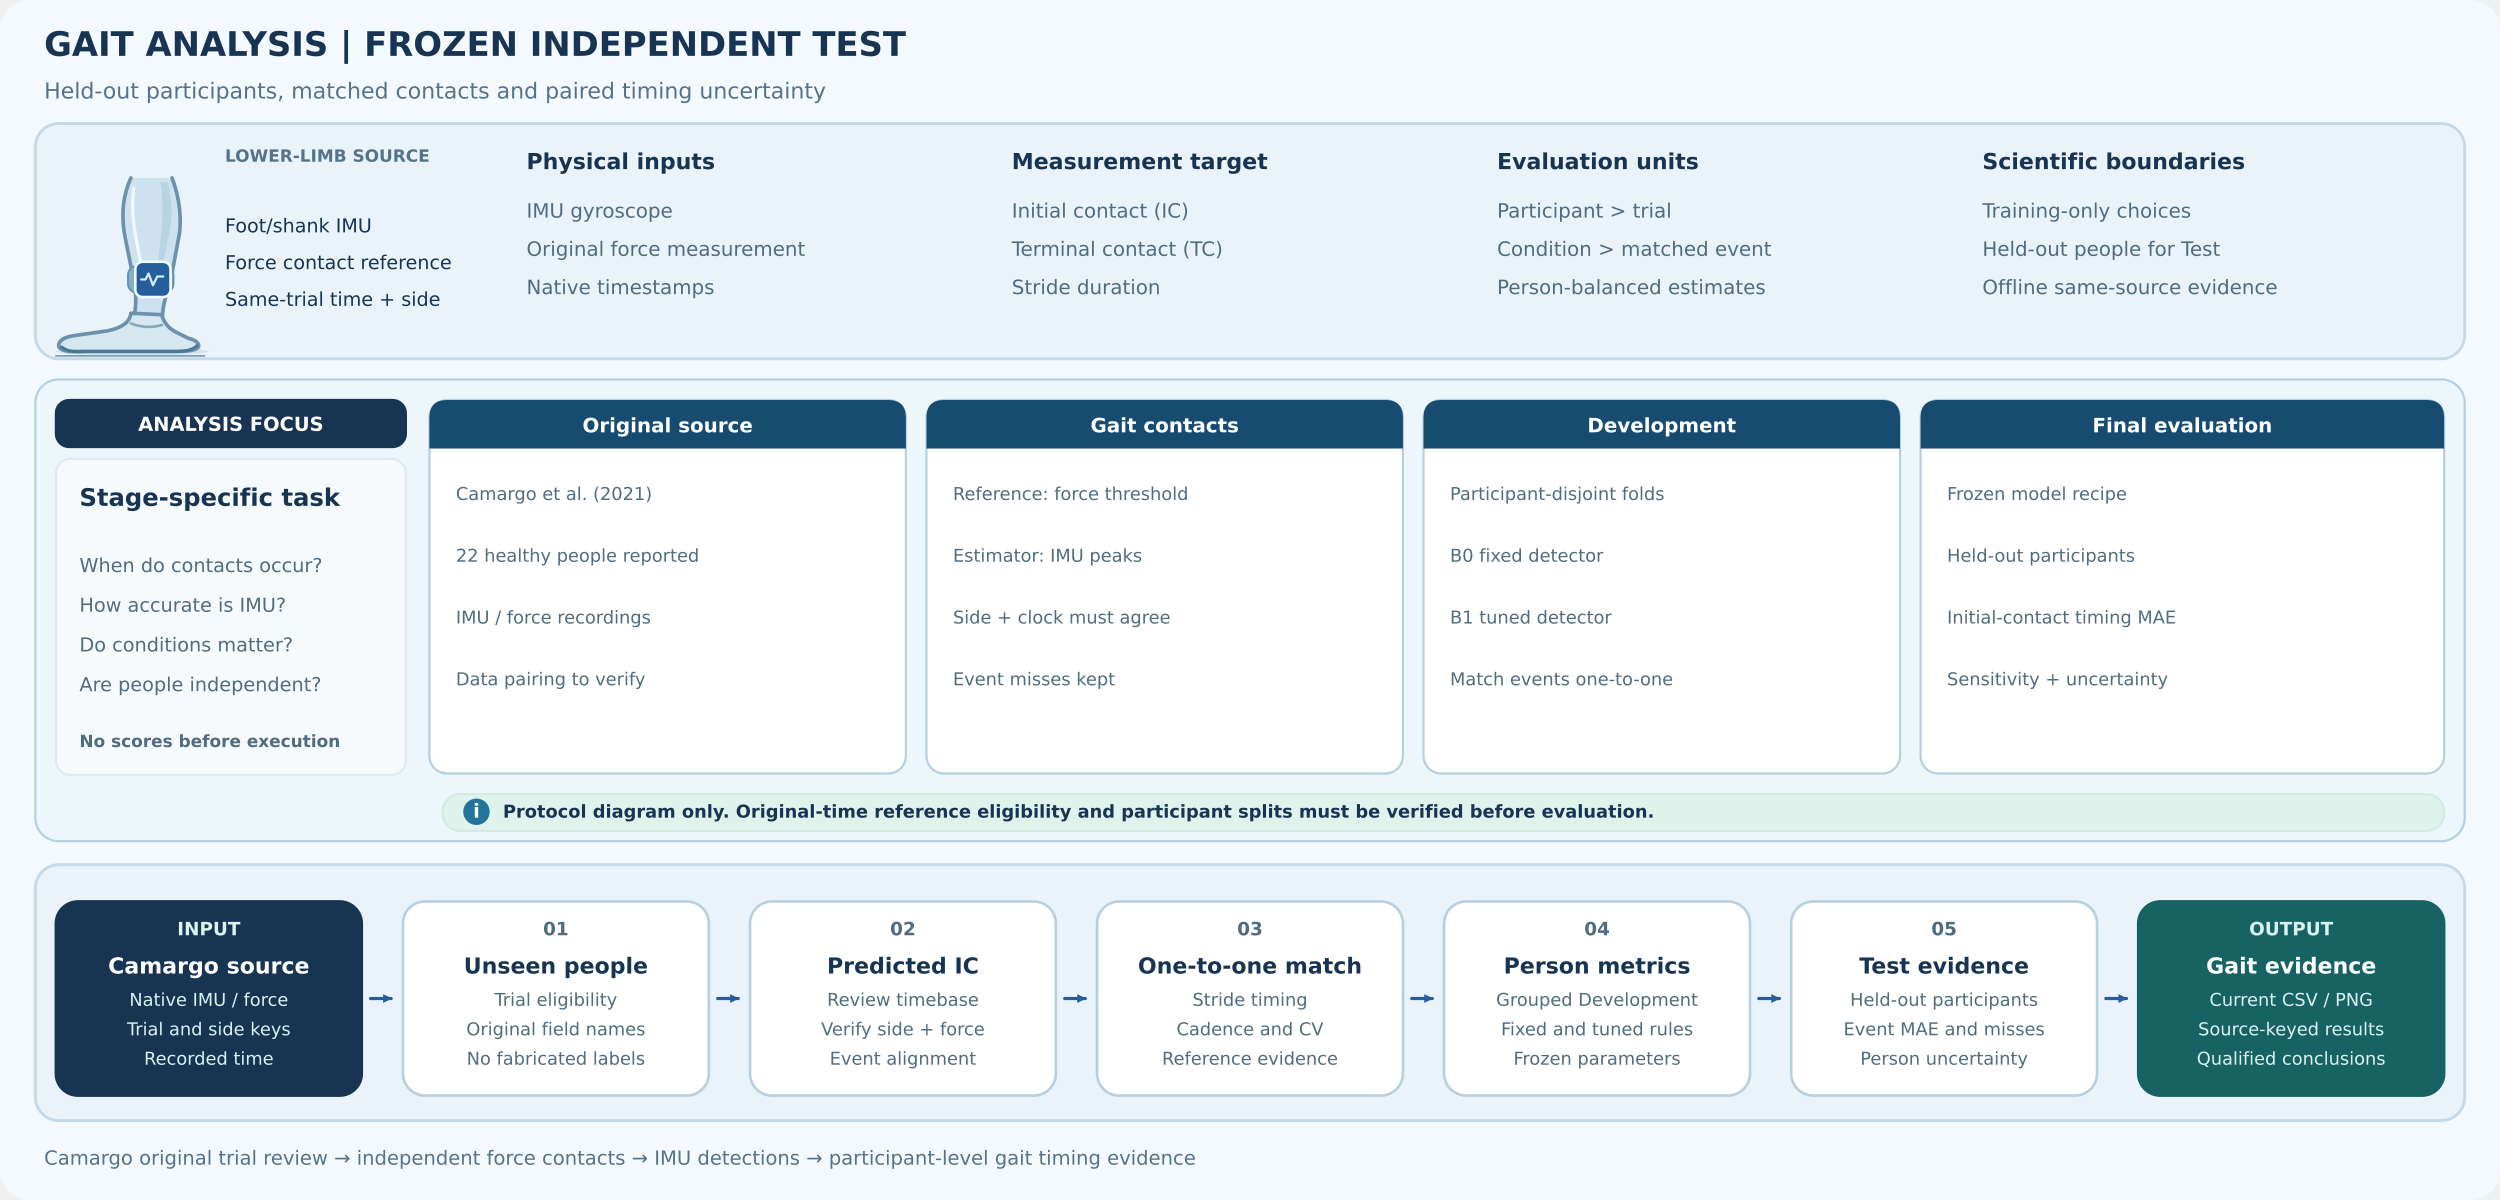
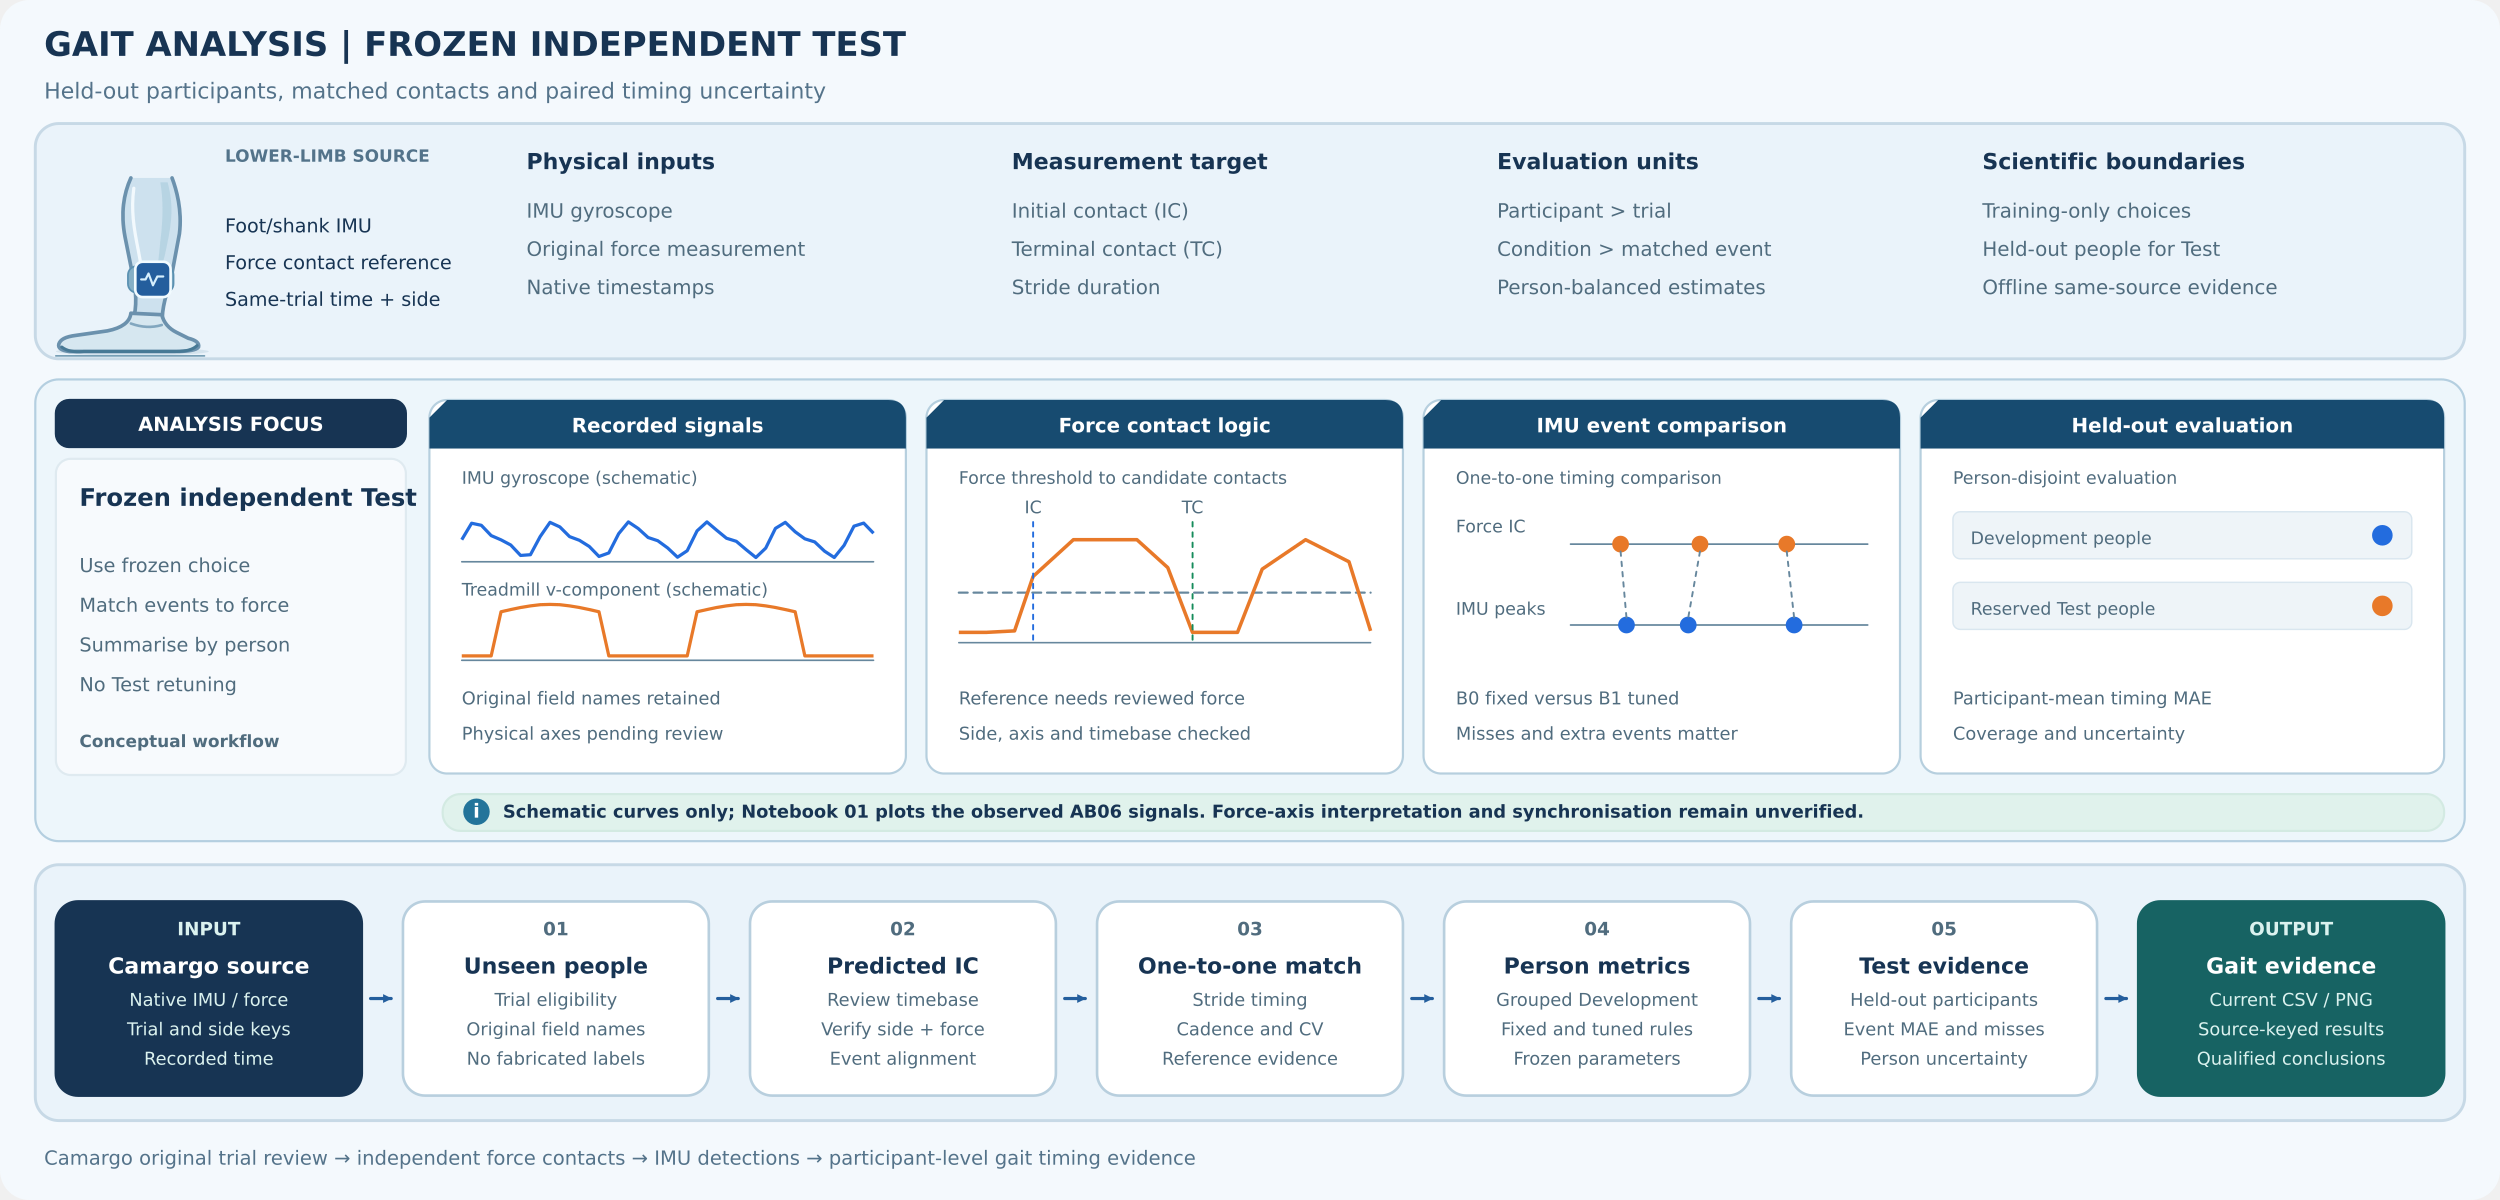
<svg xmlns="http://www.w3.org/2000/svg" width="1700" height="816" viewBox="0 0 1700 816" role="img" aria-labelledby="figure-title figure-desc">
  <defs>
    <marker id="arr" markerUnits="userSpaceOnUse" markerWidth="6" markerHeight="6" refX="5.5" refY="3" orient="auto">
      <path d="M0 0 L6 3 L0 6 Z" fill="#245E9D" />
    </marker>
    <style>
text{font-family:'DejaVu Sans',Arial,sans-serif}
.figure-title{font-size:23px;font-weight:700;fill:#173453}
.subtitle{font-size:15px;fill:#54738A}
.source-heading{font-size:11.5px;font-weight:700;fill:#53738A}
.source-label{font-size:13px;fill:#173453}
.context-heading{font-size:15px;font-weight:700;fill:#173453}
.context-body{font-size:13.5px;fill:#506C7E}
.section-label{font-size:13.2px;font-weight:700;fill:#FFFFFF}
.focus-heading{font-size:16.5px;font-weight:700;fill:#173453}
.focus-body{font-size:13.1px;fill:#506C7E}
.qualification{font-size:11.5px;font-weight:700;fill:#506C7E}
.card-heading{font-size:13.5px;font-weight:700;fill:#FFFFFF}
.card-body{font-size:12.1px;fill:#506C7E}
.chart-label{font-size:11.8px;fill:#506C7E}
.scientific-note{font-size:12.1px;font-weight:700;fill:#173453}
.workflow-id{font-size:12.5px;font-weight:700;fill:#506C7E}
.workflow-heading{font-size:15px;font-weight:700;fill:#173453}
.workflow-body{font-size:12.1px;fill:#506C7E}
.terminal-id{font-size:12.5px;font-weight:700;fill:#DBF2EF}
.terminal-heading{font-size:15px;font-weight:700;fill:#FFFFFF}
.terminal-body{font-size:12.1px;fill:#DBF2EF}
.footer{font-size:13.3px;fill:#54738A}
</style>
  </defs>
  <rect id="canvas" x="0" y="0" width="1700" height="816" rx="20" fill="#F4F9FD" />
  <g id="band-0-header">
    <text id="main-title" x="30" y="38" class="figure-title">GAIT ANALYSIS | FROZEN INDEPENDENT TEST</text>
    <text id="main-subtitle" x="30" y="67" class="subtitle">Held-out participants, matched contacts and paired timing uncertainty</text>
  </g>
  <g id="band-1-context">
    <rect id="context-bg" x="24" y="84" width="1652" height="160" rx="16" fill="#EAF3FA" stroke="#C7D9E6" stroke-width="2" />
    <g id="source-illustration" aria-label="Schematic foot and shank with wearable IMU, outlined shoe and ground contact">
      <ellipse id="schematic-contact-shadow" cx="90" cy="239" rx="52" ry="2.8" fill="#D4E3ED" />
      <path id="schematic-shank" d="M89 121 C84 132 82 145 85 161 L91 191 C93 201 93 213 89 222 L111 223 C109 214 112 203 116 191 L122 159 C124 143 120 129 117 121" fill="#CDE1EE" stroke="#6B91AD" stroke-width="2.5" stroke-linejoin="round" stroke-linecap="round" />
      <path id="schematic-calf-shading" d="M114 124 C119 143 116 155 112 174 L105 199 Q108 176 109 164 Q112 141 109 124 Z" fill="#AFCFDF" opacity="0.72" />
      <path id="schematic-shin-highlight" d="M91 128 C89 143 91 155 94 170 L99 197" fill="none" stroke="#F6FCFF" stroke-width="2.2" stroke-linecap="round" opacity="0.9" />
      <path id="schematic-foot" d="M89 213 Q88 222 73 225 L52 228 C44 229 41 231 40 234 Q39 238 47 239 L119 239 Q133 239 135 236 Q136 232 128 230 L120 226 Q112 222 110 214 Z" fill="#D6E7F0" stroke="#6B91AD" stroke-width="2.5" stroke-linejoin="round" />
      <path id="schematic-ankle-line" d="M89 220 Q100 224 110 221" fill="none" stroke="#82A7BF" stroke-width="1.8" stroke-linecap="round" />
      <path id="schematic-shoe-sole" d="M42 236 Q47 240 57 239 H120 Q130 239 134 235" fill="none" stroke="#477995" stroke-width="2.1" stroke-linecap="round" />
      <path id="schematic-force-plate" d="M38 242 H139" fill="none" stroke="#789FB5" stroke-width="1.2" stroke-linecap="round" />
      <rect id="sensor-strap" x="87" y="181" width="31" height="18" rx="6" fill="#85AFC6" stroke="#5A91B1" stroke-width="1.2" />
      <rect id="imu-marker" x="92" y="178" width="24" height="24" rx="5" fill="#245E9D" stroke="#F2FBFF" stroke-width="1.8" />
      <path id="imu-signal-line" d="M96 190 H99 L101 186 L104 194 L107 188 H111" fill="none" stroke="#D6EFFD" stroke-width="1.5" stroke-linejoin="round" stroke-linecap="round" />
      <text id="source-heading" x="153" y="110" class="source-heading">LOWER-LIMB SOURCE</text>
      <text id="source-imu" x="153" y="158" class="source-label">Foot/shank IMU</text>
      <text id="source-force" x="153" y="183" class="source-label">Force contact reference</text>
      <text id="source-side" x="153" y="208" class="source-label">Same-trial time + side</text>
    </g>
    <g id="ctx-0">
      <text id="ctx-0-title" x="358" y="115" class="context-heading">Physical inputs</text>
      <text id="ctx-0-line-0" x="358" y="148" class="context-body">IMU gyroscope</text>
      <text id="ctx-0-line-1" x="358" y="174" class="context-body">Original force measurement</text>
      <text id="ctx-0-line-2" x="358" y="200" class="context-body">Native timestamps</text>
    </g>
    <g id="ctx-1">
      <text id="ctx-1-title" x="688" y="115" class="context-heading">Measurement target</text>
      <text id="ctx-1-line-0" x="688" y="148" class="context-body">Initial contact (IC)</text>
      <text id="ctx-1-line-1" x="688" y="174" class="context-body">Terminal contact (TC)</text>
      <text id="ctx-1-line-2" x="688" y="200" class="context-body">Stride duration</text>
    </g>
    <g id="ctx-2">
      <text id="ctx-2-title" x="1018" y="115" class="context-heading">Evaluation units</text>
      <text id="ctx-2-line-0" x="1018" y="148" class="context-body">Participant &gt; trial</text>
      <text id="ctx-2-line-1" x="1018" y="174" class="context-body">Condition &gt; matched event</text>
      <text id="ctx-2-line-2" x="1018" y="200" class="context-body">Person-balanced estimates</text>
    </g>
    <g id="ctx-3">
      <text id="ctx-3-title" x="1348" y="115" class="context-heading">Scientific boundaries</text>
      <text id="ctx-3-line-0" x="1348" y="148" class="context-body">Training-only choices</text>
      <text id="ctx-3-line-1" x="1348" y="174" class="context-body">Held-out people for Test</text>
      <text id="ctx-3-line-2" x="1348" y="200" class="context-body">Offline same-source evidence</text>
    </g>
  </g>
  <g id="band-2-analysis">
    <rect id="analysis-bg" x="24" y="258" width="1652" height="314" rx="16" fill="#EDF6FB" stroke="#B4CFE0" stroke-width="1.5" />
    <rect id="focus-label-bg" x="38" y="272" width="238" height="32" rx="9" fill="#173453" stroke="#173453" stroke-width="1.5" />
    <text id="focus-label" x="157" y="293" class="section-label" text-anchor="middle">ANALYSIS FOCUS</text>
    <rect id="focus-card" x="38" y="312" width="238" height="215" rx="10" fill="#F7FAFD" stroke="#DFEAF0" stroke-width="1.5" />
-     <text id="focus-heading" x="54" y="344" class="focus-heading">Stage-specific task</text>
-     <text id="focus-p1" x="54" y="389" class="focus-body">When do contacts occur?</text>
-     <text id="focus-p2" x="54" y="416" class="focus-body">How accurate is IMU?</text>
-     <text id="focus-p3" x="54" y="443" class="focus-body">Do conditions matter?</text>
-     <text id="focus-p4" x="54" y="470" class="focus-body">Are people independent?</text>
-     <text id="focus-note" x="54" y="508" class="qualification">No scores before execution</text>
+     <text id="focus-heading" x="54" y="344" class="focus-heading">Frozen independent Test</text>
+     <text id="focus-p1" x="54" y="389" class="focus-body">Use frozen choice</text>
+     <text id="focus-p2" x="54" y="416" class="focus-body">Match events to force</text>
+     <text id="focus-p3" x="54" y="443" class="focus-body">Summarise by person</text>
+     <text id="focus-p4" x="54" y="470" class="focus-body">No Test retuning</text>
+     <text id="focus-note" x="54" y="508" class="qualification">Conceptual workflow</text>
    <g id="panel-0">
      <rect id="panel-0-border" x="292" y="272" width="324" height="254" rx="12" fill="#FFFFFF" stroke="#B6CFDE" stroke-width="1.5" />
-       <path id="panel-0-cap" d="M304 272 H604 Q616 272 616 284 V305 H292 V284 Q292 272 304 272 Z" fill="#174B70" />
-       <text id="panel-0-head" x="454" y="294" class="card-heading" text-anchor="middle">Original source</text>
-       <text id="panel-0-line-0" x="310" y="340" class="card-body">Camargo et al. (2021)</text>
-       <text id="panel-0-line-1" x="310" y="382" class="card-body">22 healthy people reported</text>
-       <text id="panel-0-line-2" x="310" y="424" class="card-body">IMU / force recordings</text>
-       <text id="panel-0-line-3" x="310" y="466" class="card-body">Data pairing to verify</text>
+       <path id="panel-0-cap" d="M304 272 H604 Q616 272 616 284 V305 H292 V284 Q292 272 Z" fill="#174B70" />
+       <text id="panel-0-head" x="454" y="294" class="card-heading" text-anchor="middle">Recorded signals</text>
+       <text id="panel-0-lab1" x="314" y="329" class="chart-label">IMU gyroscope (schematic)</text>
+       <path id="panel-0-imu-axis" d="M314 382 H594" fill="none" stroke="#66879D" stroke-width="1.1" stroke-linecap="round" stroke-linejoin="round" />
+       <polyline id="panel-0-imu-wave" points="314.0,367.0 320.7,355.8 327.3,357.2 334.0,364.2 340.7,367.1 347.3,370.6 354.0,377.7 360.7,377.2 367.3,364.9 374.0,355.2 380.7,358.3 387.3,364.9 394.0,367.4 400.7,371.6 407.3,378.4 414.0,376.0 420.7,362.9 427.3,354.9 434.0,359.4 440.7,365.5 447.3,367.7 454.0,372.6 460.7,378.9 467.3,374.5 474.0,361.0 480.7,354.9 487.3,360.5 494.0,366.0 500.7,368.1 507.3,373.7 514.0,379.1 520.7,372.7 527.3,359.3 534.0,355.2 540.7,361.6 547.3,366.4 554.0,368.5 560.7,374.8 567.3,379.1 574.0,370.8 580.7,357.8 587.3,355.7 594.0,362.6" fill="none" stroke="#236CDE" stroke-width="2.2" stroke-linejoin="round" />
+       <text id="panel-0-lab2" x="314" y="405" class="chart-label">Treadmill v-component (schematic)</text>
+       <path id="panel-0-force-axis" d="M314 449 H594" fill="none" stroke="#66879D" stroke-width="1.1" stroke-linecap="round" stroke-linejoin="round" />
+       <polyline id="panel-0-force-wave" points="314.0,446.0 320.7,446.0 327.3,446.0 334.0,446.0 340.7,416.0 347.3,414.5 354.0,413.1 360.7,412.0 367.3,411.2 374.0,411.0 380.7,411.2 387.3,412.0 394.0,413.1 400.7,414.5 407.3,416.0 414.0,446.0 420.7,446.0 427.3,446.0 434.0,446.0 440.7,446.0 447.3,446.0 454.0,446.0 460.7,446.0 467.3,446.0 474.0,416.0 480.7,414.5 487.3,413.1 494.0,412.0 500.7,411.2 507.3,411.0 514.0,411.2 520.7,412.0 527.3,413.1 534.0,414.5 540.7,416.0 547.3,446.0 554.0,446.0 560.7,446.0 567.3,446.0 574.0,446.0 580.7,446.0 587.3,446.0 594.0,446.0" fill="none" stroke="#E87929" stroke-width="2.2" stroke-linejoin="round" />
+       <text id="panel-0-foot1" x="314" y="479" class="card-body">Original field names retained</text>
+       <text id="panel-0-foot2" x="314" y="503" class="card-body">Physical axes pending review</text>
    </g>
    <g id="panel-1">
      <rect id="panel-1-border" x="630" y="272" width="324" height="254" rx="12" fill="#FFFFFF" stroke="#B6CFDE" stroke-width="1.5" />
-       <path id="panel-1-cap" d="M642 272 H942 Q954 272 954 284 V305 H630 V284 Q630 272 642 272 Z" fill="#174B70" />
-       <text id="panel-1-head" x="792" y="294" class="card-heading" text-anchor="middle">Gait contacts</text>
-       <text id="panel-1-line-0" x="648" y="340" class="card-body">Reference: force threshold</text>
-       <text id="panel-1-line-1" x="648" y="382" class="card-body">Estimator: IMU peaks</text>
-       <text id="panel-1-line-2" x="648" y="424" class="card-body">Side + clock must agree</text>
-       <text id="panel-1-line-3" x="648" y="466" class="card-body">Event misses kept</text>
+       <path id="panel-1-cap" d="M642 272 H942 Q954 272 954 284 V305 H630 V284 Q630 272 Z" fill="#174B70" />
+       <text id="panel-1-head" x="792" y="294" class="card-heading" text-anchor="middle">Force contact logic</text>
+       <text id="panel-1-lab" x="652" y="329" class="chart-label">Force threshold to candidate contacts</text>
+       <path id="panel-1-force-axis" d="M652 437 H932" fill="none" stroke="#66879D" stroke-width="1.1" stroke-linecap="round" stroke-linejoin="round" />
+       <path id="panel-1-threshold" d="M652 403 H932" fill="none" stroke="#66879D" stroke-width="1.5" stroke-linecap="round" stroke-linejoin="round" stroke-dasharray="6 4" />
+       <polyline id="panel-1-pulses" points="652.0,430 670.9,430 689.9,429 702.5,392 729.9,367 773.1,367 794.1,386 810.9,430 841.5,430 858.3,387 887.8,367 917.3,382 932.0,429" fill="none" stroke="#E87929" stroke-width="2.4" stroke-linejoin="round" />
+       <path id="panel-1-ic" d="M702.526 355 V437" fill="none" stroke="#236CDE" stroke-width="1.3" stroke-linecap="round" stroke-linejoin="round" stroke-dasharray="3 4" />
+       <path id="panel-1-tc" d="M810.947 355 V437" fill="none" stroke="#168C5B" stroke-width="1.3" stroke-linecap="round" stroke-linejoin="round" stroke-dasharray="3 4" />
+       <text id="panel-1-ic-text" x="702.526" y="349" class="chart-label" text-anchor="middle">IC</text>
+       <text id="panel-1-tc-text" x="810.947" y="349" class="chart-label" text-anchor="middle">TC</text>
+       <text id="panel-1-foot1" x="652" y="479" class="card-body">Reference needs reviewed force</text>
+       <text id="panel-1-foot2" x="652" y="503" class="card-body">Side, axis and timebase checked</text>
    </g>
    <g id="panel-2">
      <rect id="panel-2-border" x="968" y="272" width="324" height="254" rx="12" fill="#FFFFFF" stroke="#B6CFDE" stroke-width="1.5" />
-       <path id="panel-2-cap" d="M980 272 H1280 Q1292 272 1292 284 V305 H968 V284 Q968 272 980 272 Z" fill="#174B70" />
-       <text id="panel-2-head" x="1130" y="294" class="card-heading" text-anchor="middle">Development</text>
-       <text id="panel-2-line-0" x="986" y="340" class="card-body">Participant-disjoint folds</text>
-       <text id="panel-2-line-1" x="986" y="382" class="card-body">B0 fixed detector</text>
-       <text id="panel-2-line-2" x="986" y="424" class="card-body">B1 tuned detector</text>
-       <text id="panel-2-line-3" x="986" y="466" class="card-body">Match events one-to-one</text>
+       <path id="panel-2-cap" d="M980 272 H1280 Q1292 272 1292 284 V305 H968 V284 Q968 272 Z" fill="#174B70" />
+       <text id="panel-2-head" x="1130" y="294" class="card-heading" text-anchor="middle">IMU event comparison</text>
+       <text id="panel-2-lab" x="990" y="329" class="chart-label">One-to-one timing comparison</text>
+       <text id="panel-2-ref-label" x="990" y="362" class="chart-label">Force IC</text>
+       <text id="panel-2-pred-label" x="990" y="418" class="chart-label">IMU peaks</text>
+       <path id="panel-2-ref-line" d="M1068 370 H1270" fill="none" stroke="#66879D" stroke-width="1.2" stroke-linecap="round" stroke-linejoin="round" />
+       <path id="panel-2-pred-line" d="M1068 425 H1270" fill="none" stroke="#66879D" stroke-width="1.2" stroke-linecap="round" stroke-linejoin="round" />
+       <circle id="panel-2-reference-0" cx="1102" cy="370" r="5.7" fill="#E87929" />
+       <circle id="panel-2-estimate-0" cx="1106" cy="425" r="5.7" fill="#236CDE" />
+       <path id="panel-2-pair-0" d="M1102 375 L1106 420" fill="none" stroke="#66879D" stroke-width="1.3" stroke-linecap="round" stroke-linejoin="round" stroke-dasharray="3 4" />
+       <circle id="panel-2-reference-1" cx="1156" cy="370" r="5.7" fill="#E87929" />
+       <circle id="panel-2-estimate-1" cx="1148" cy="425" r="5.7" fill="#236CDE" />
+       <path id="panel-2-pair-1" d="M1156 375 L1148 420" fill="none" stroke="#66879D" stroke-width="1.3" stroke-linecap="round" stroke-linejoin="round" stroke-dasharray="3 4" />
+       <circle id="panel-2-reference-2" cx="1215" cy="370" r="5.7" fill="#E87929" />
+       <circle id="panel-2-estimate-2" cx="1220" cy="425" r="5.7" fill="#236CDE" />
+       <path id="panel-2-pair-2" d="M1215 375 L1220 420" fill="none" stroke="#66879D" stroke-width="1.3" stroke-linecap="round" stroke-linejoin="round" stroke-dasharray="3 4" />
+       <text id="panel-2-foot1" x="990" y="479" class="card-body">B0 fixed versus B1 tuned</text>
+       <text id="panel-2-foot2" x="990" y="503" class="card-body">Misses and extra events matter</text>
    </g>
    <g id="panel-3">
      <rect id="panel-3-border" x="1306" y="272" width="356" height="254" rx="12" fill="#FFFFFF" stroke="#B6CFDE" stroke-width="1.5" />
-       <path id="panel-3-cap" d="M1318 272 H1650 Q1662 272 1662 284 V305 H1306 V284 Q1306 272 1318 272 Z" fill="#174B70" />
-       <text id="panel-3-head" x="1484" y="294" class="card-heading" text-anchor="middle">Final evaluation</text>
-       <text id="panel-3-line-0" x="1324" y="340" class="card-body">Frozen model recipe</text>
-       <text id="panel-3-line-1" x="1324" y="382" class="card-body">Held-out participants</text>
-       <text id="panel-3-line-2" x="1324" y="424" class="card-body">Initial-contact timing MAE</text>
-       <text id="panel-3-line-3" x="1324" y="466" class="card-body">Sensitivity + uncertainty</text>
+       <path id="panel-3-cap" d="M1318 272 H1650 Q1662 272 1662 284 V305 H1306 V284 Q1306 272 Z" fill="#174B70" />
+       <text id="panel-3-head" x="1484" y="294" class="card-heading" text-anchor="middle">Held-out evaluation</text>
+       <text id="panel-3-lab" x="1328" y="329" class="chart-label">Person-disjoint evaluation</text>
+       <rect id="panel-3-dev-box" x="1328" y="348" width="312" height="32" rx="5" fill="#EEF4F8" stroke="#D9E6EF" />
+       <rect id="panel-3-test-box" x="1328" y="396" width="312" height="32" rx="5" fill="#EEF4F8" stroke="#D9E6EF" />
+       <text id="panel-3-dev-label" x="1340" y="370" class="chart-label">Development people</text>
+       <text id="panel-3-test-label" x="1340" y="418" class="chart-label">Reserved Test people</text>
+       <circle id="panel-3-dev-dot" cx="1620" cy="364" r="7" fill="#236CDE" />
+       <circle id="panel-3-test-dot" cx="1620" cy="412" r="7" fill="#E87929" />
+       <text id="panel-3-foot1" x="1328" y="479" class="card-body">Participant-mean timing MAE</text>
+       <text id="panel-3-foot2" x="1328" y="503" class="card-body">Coverage and uncertainty</text>
    </g>
    <rect id="scientific-note-bg" x="301" y="540" width="1361" height="25" rx="12" fill="#E0F2EC" stroke="#D3EAE2" stroke-width="1.5" />
    <circle id="scientific-info" cx="324" cy="552" r="9" fill="#23749A" />
    <text id="info-i" x="324" y="556" class="section-label" text-anchor="middle">i</text>
-     <text id="scientific-caveat" x="342" y="556" class="scientific-note">Protocol diagram only. Original-time reference eligibility and participant splits must be verified before evaluation.</text>
+     <text id="scientific-caveat" x="342" y="556" class="scientific-note">Schematic curves only; Notebook 01 plots the observed AB06 signals. Force-axis interpretation and synchronisation remain unverified.</text>
  </g>
  <g id="band-3-workflow">
    <rect id="workflow-bg" x="24" y="588" width="1652" height="174" rx="16" fill="#EAF3FA" stroke="#C7D9E6" stroke-width="2" />
    <g id="workflow-node-0">
      <rect id="node-0-bg" x="38" y="613" width="208" height="132" rx="15" fill="#173453" stroke="#173453" stroke-width="1.8" />
      <text id="node-0-id" x="142" y="636" class="terminal-id" text-anchor="middle">INPUT</text>
      <text id="node-0-head" x="142" y="662" class="terminal-heading" text-anchor="middle">Camargo source</text>
      <text id="node-0-line-0" x="142" y="684" class="terminal-body" text-anchor="middle">Native IMU / force</text>
      <text id="node-0-line-1" x="142" y="704" class="terminal-body" text-anchor="middle">Trial and side keys</text>
      <text id="node-0-line-2" x="142" y="724" class="terminal-body" text-anchor="middle">Recorded time</text>
    </g>
    <path id="connector-0" d="M252 679 H266" stroke="#245E9D" stroke-width="2.2" fill="none" stroke-linecap="round" marker-end="url(#arr)" />
    <g id="workflow-node-1">
      <rect id="node-1-bg" x="274" y="613" width="208" height="132" rx="15" fill="#FFFFFF" stroke="#B8CFDE" stroke-width="1.8" />
      <text id="node-1-id" x="378" y="636" class="workflow-id" text-anchor="middle">01</text>
      <text id="node-1-head" x="378" y="662" class="workflow-heading" text-anchor="middle">Unseen people</text>
      <text id="node-1-line-0" x="378" y="684" class="workflow-body" text-anchor="middle">Trial eligibility</text>
      <text id="node-1-line-1" x="378" y="704" class="workflow-body" text-anchor="middle">Original field names</text>
      <text id="node-1-line-2" x="378" y="724" class="workflow-body" text-anchor="middle">No fabricated labels</text>
    </g>
    <path id="connector-1" d="M488 679 H502" stroke="#245E9D" stroke-width="2.2" fill="none" stroke-linecap="round" marker-end="url(#arr)" />
    <g id="workflow-node-2">
      <rect id="node-2-bg" x="510" y="613" width="208" height="132" rx="15" fill="#FFFFFF" stroke="#B8CFDE" stroke-width="1.8" />
      <text id="node-2-id" x="614" y="636" class="workflow-id" text-anchor="middle">02</text>
      <text id="node-2-head" x="614" y="662" class="workflow-heading" text-anchor="middle">Predicted IC</text>
      <text id="node-2-line-0" x="614" y="684" class="workflow-body" text-anchor="middle">Review timebase</text>
      <text id="node-2-line-1" x="614" y="704" class="workflow-body" text-anchor="middle">Verify side + force</text>
      <text id="node-2-line-2" x="614" y="724" class="workflow-body" text-anchor="middle">Event alignment</text>
    </g>
    <path id="connector-2" d="M724 679 H738" stroke="#245E9D" stroke-width="2.2" fill="none" stroke-linecap="round" marker-end="url(#arr)" />
    <g id="workflow-node-3">
      <rect id="node-3-bg" x="746" y="613" width="208" height="132" rx="15" fill="#FFFFFF" stroke="#B8CFDE" stroke-width="1.8" />
      <text id="node-3-id" x="850" y="636" class="workflow-id" text-anchor="middle">03</text>
      <text id="node-3-head" x="850" y="662" class="workflow-heading" text-anchor="middle">One-to-one match</text>
      <text id="node-3-line-0" x="850" y="684" class="workflow-body" text-anchor="middle">Stride timing</text>
      <text id="node-3-line-1" x="850" y="704" class="workflow-body" text-anchor="middle">Cadence and CV</text>
      <text id="node-3-line-2" x="850" y="724" class="workflow-body" text-anchor="middle">Reference evidence</text>
    </g>
    <path id="connector-3" d="M960 679 H974" stroke="#245E9D" stroke-width="2.2" fill="none" stroke-linecap="round" marker-end="url(#arr)" />
    <g id="workflow-node-4">
      <rect id="node-4-bg" x="982" y="613" width="208" height="132" rx="15" fill="#FFFFFF" stroke="#B8CFDE" stroke-width="1.8" />
      <text id="node-4-id" x="1086" y="636" class="workflow-id" text-anchor="middle">04</text>
      <text id="node-4-head" x="1086" y="662" class="workflow-heading" text-anchor="middle">Person metrics</text>
      <text id="node-4-line-0" x="1086" y="684" class="workflow-body" text-anchor="middle">Grouped Development</text>
      <text id="node-4-line-1" x="1086" y="704" class="workflow-body" text-anchor="middle">Fixed and tuned rules</text>
      <text id="node-4-line-2" x="1086" y="724" class="workflow-body" text-anchor="middle">Frozen parameters</text>
    </g>
    <path id="connector-4" d="M1196 679 H1210" stroke="#245E9D" stroke-width="2.2" fill="none" stroke-linecap="round" marker-end="url(#arr)" />
    <g id="workflow-node-5">
      <rect id="node-5-bg" x="1218" y="613" width="208" height="132" rx="15" fill="#FFFFFF" stroke="#B8CFDE" stroke-width="1.8" />
      <text id="node-5-id" x="1322" y="636" class="workflow-id" text-anchor="middle">05</text>
      <text id="node-5-head" x="1322" y="662" class="workflow-heading" text-anchor="middle">Test evidence</text>
      <text id="node-5-line-0" x="1322" y="684" class="workflow-body" text-anchor="middle">Held-out participants</text>
      <text id="node-5-line-1" x="1322" y="704" class="workflow-body" text-anchor="middle">Event MAE and misses</text>
      <text id="node-5-line-2" x="1322" y="724" class="workflow-body" text-anchor="middle">Person uncertainty</text>
    </g>
    <path id="connector-5" d="M1432 679 H1446" stroke="#245E9D" stroke-width="2.2" fill="none" stroke-linecap="round" marker-end="url(#arr)" />
    <g id="workflow-node-6">
      <rect id="node-6-bg" x="1454" y="613" width="208" height="132" rx="15" fill="#176363" stroke="#176363" stroke-width="1.8" />
      <text id="node-6-id" x="1558" y="636" class="terminal-id" text-anchor="middle">OUTPUT</text>
      <text id="node-6-head" x="1558" y="662" class="terminal-heading" text-anchor="middle">Gait evidence</text>
      <text id="node-6-line-0" x="1558" y="684" class="terminal-body" text-anchor="middle">Current CSV / PNG</text>
      <text id="node-6-line-1" x="1558" y="704" class="terminal-body" text-anchor="middle">Source-keyed results</text>
      <text id="node-6-line-2" x="1558" y="724" class="terminal-body" text-anchor="middle">Qualified conclusions</text>
    </g>
  </g>
  <g id="band-4-summary">
    <text id="footer-summary" x="30" y="792" class="footer">Camargo original trial review → independent force contacts → IMU detections → participant-level gait timing evidence</text>
  </g>
</svg>
